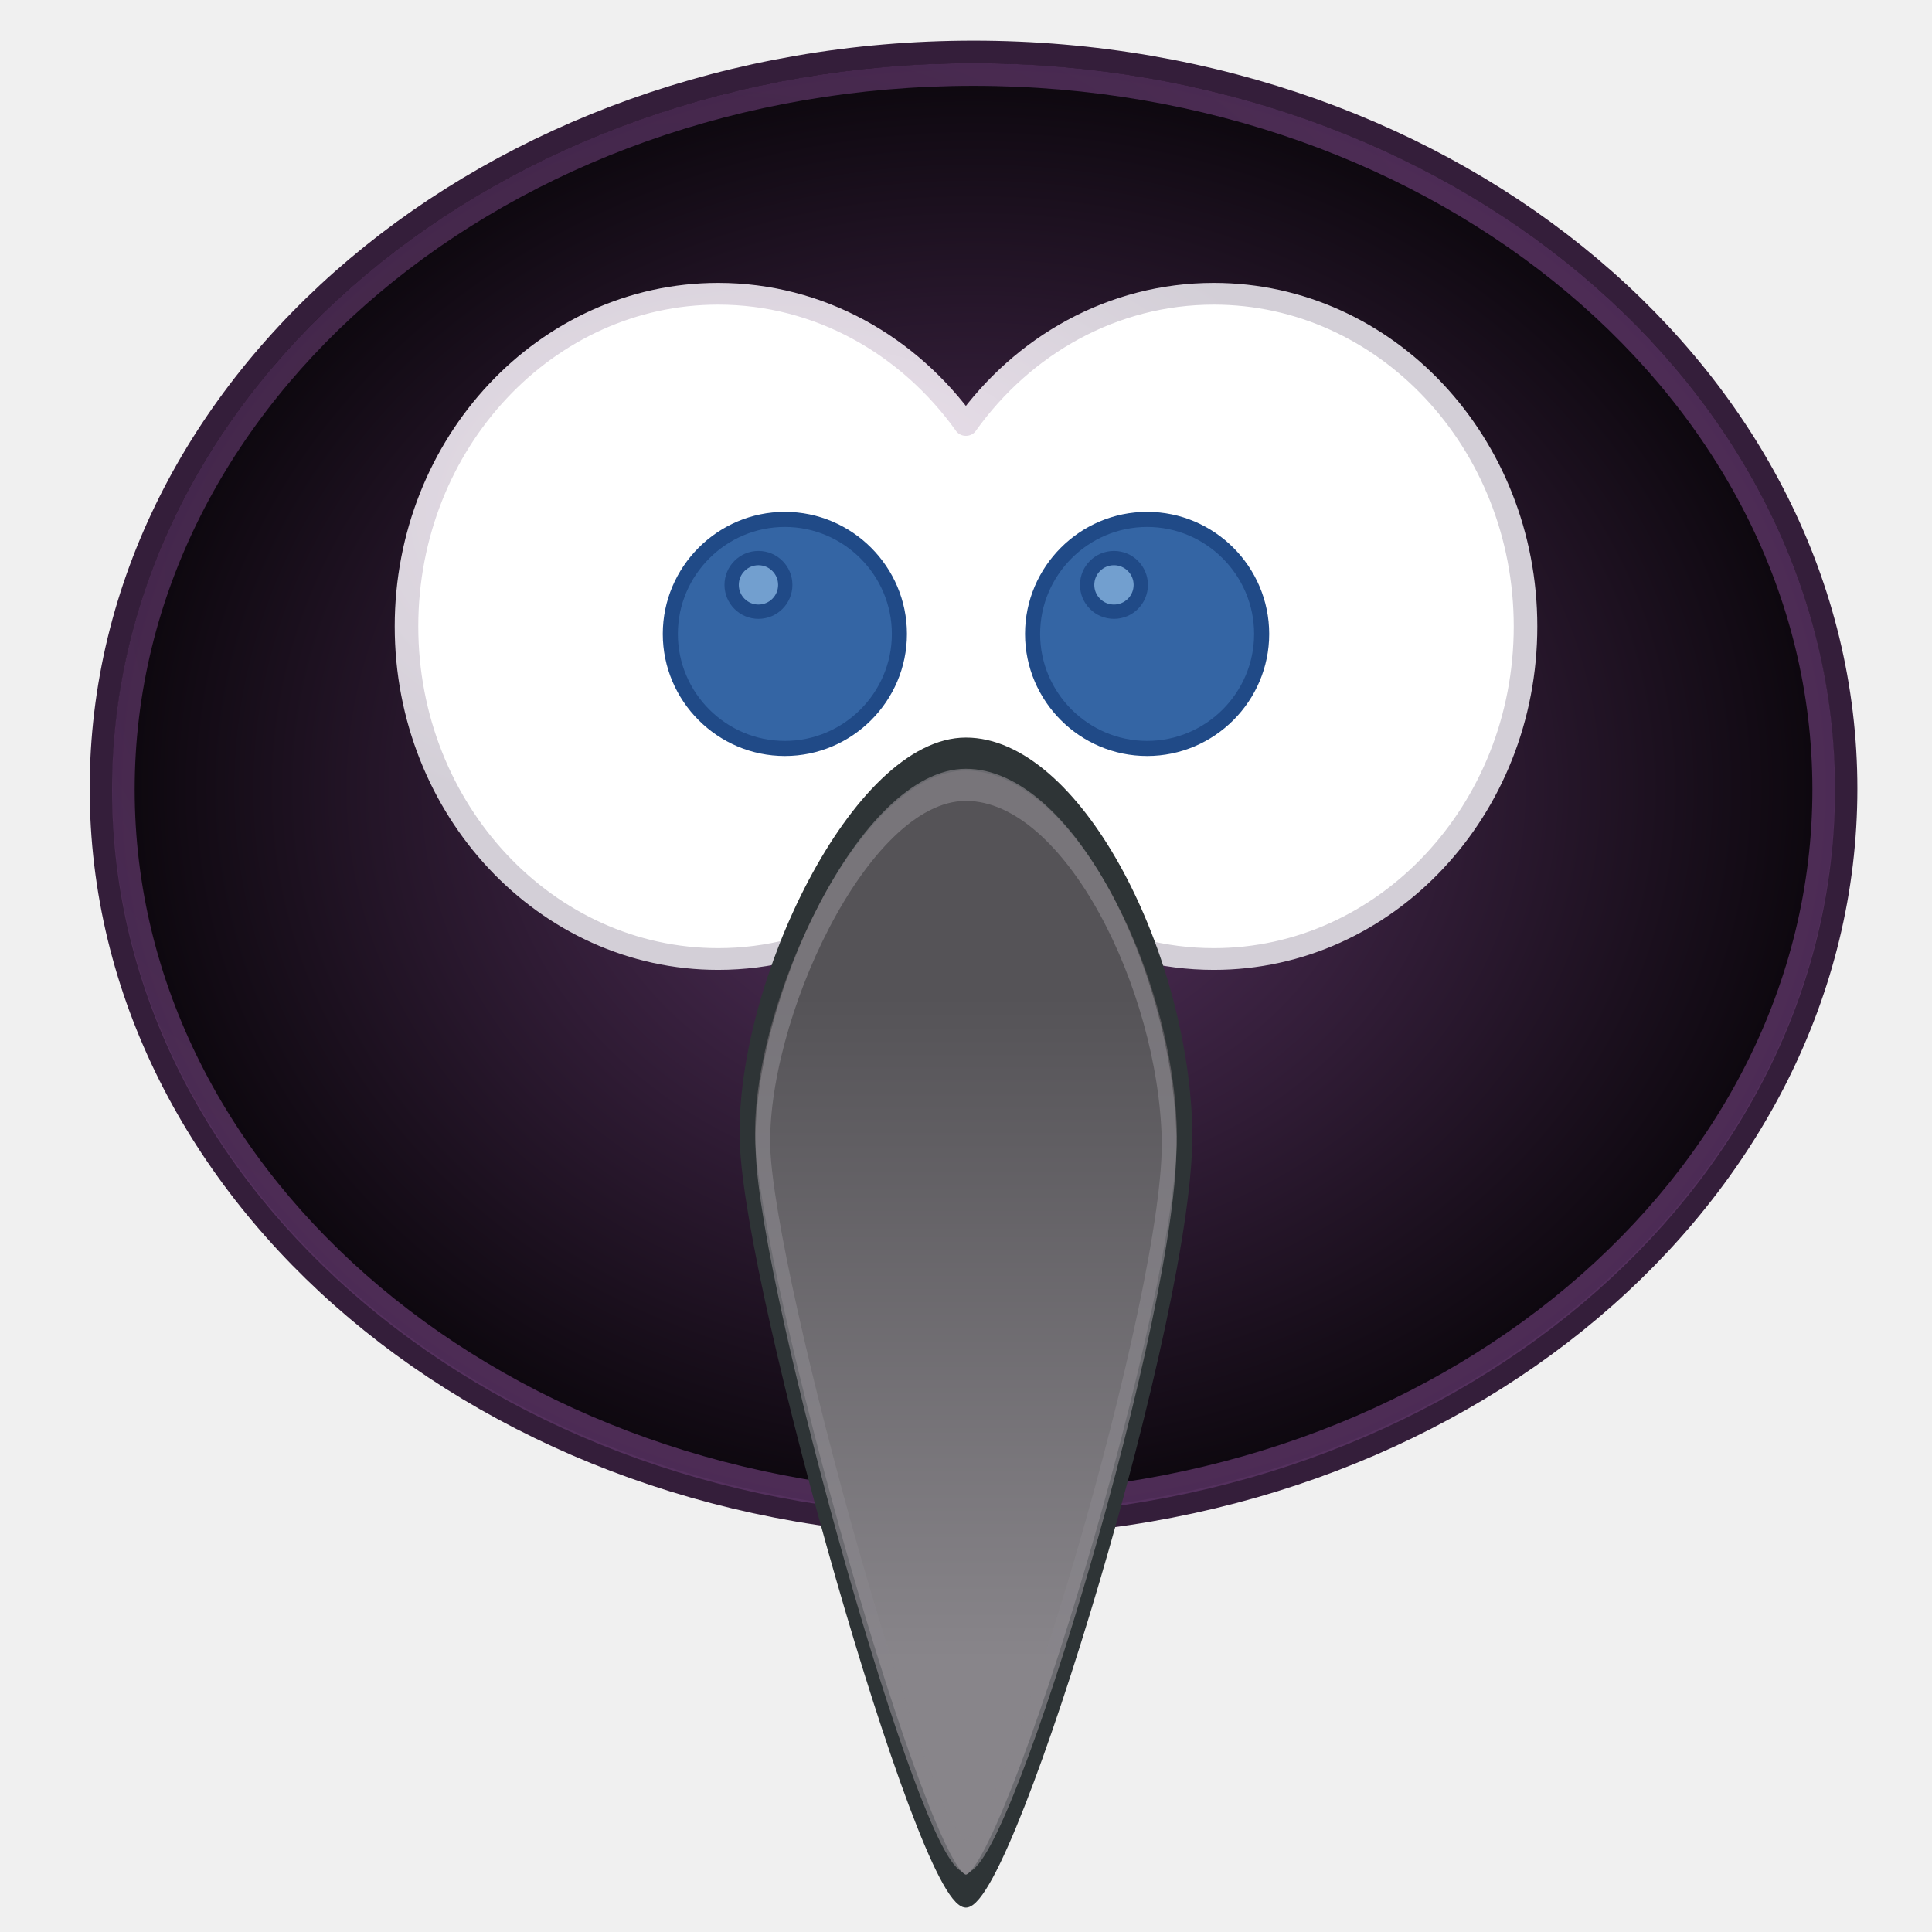
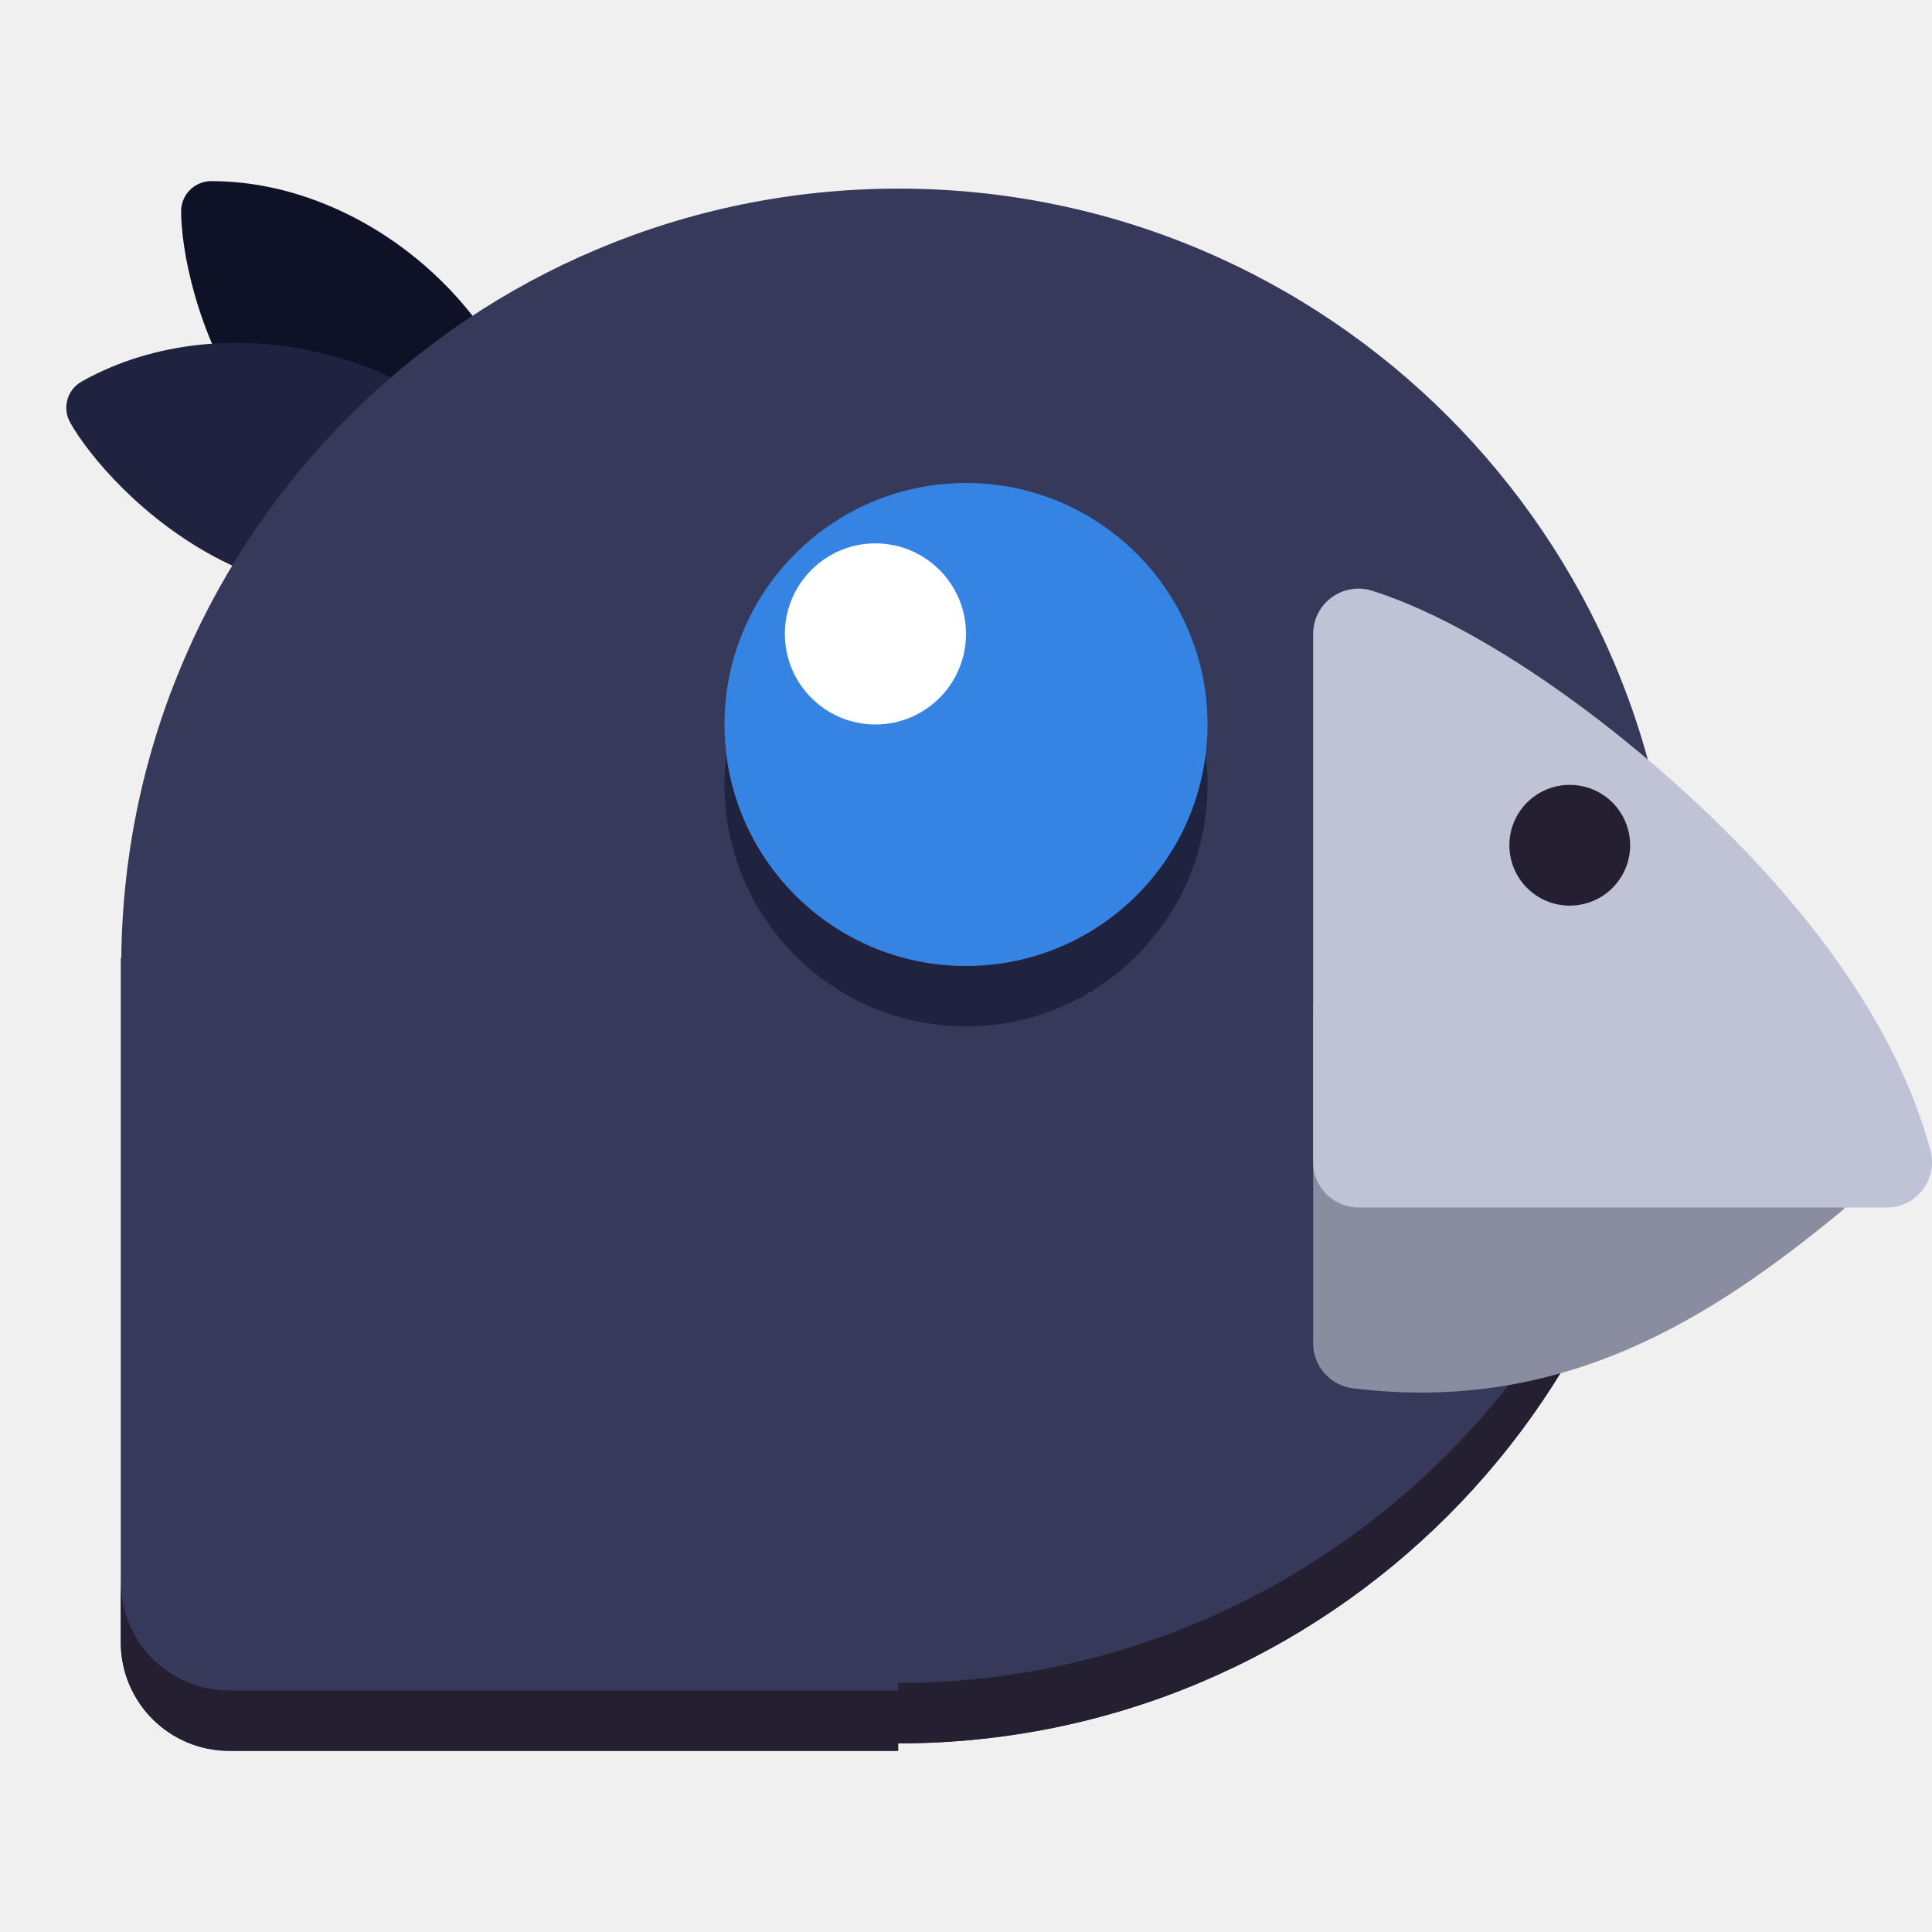
- <svg xmlns="http://www.w3.org/2000/svg" xmlns:xlink="http://www.w3.org/1999/xlink" width="512" height="512" viewBox="0 0 135.467 135.467" version="1.1" id="svg1301">
-   <defs id="defs1295">
-     <linearGradient id="linearGradient2057">
-       <stop style="stop-color:#46284d;stop-opacity:1" offset="0" id="stop2053" />
-       <stop style="stop-color:#5c3566;stop-opacity:1" offset="1" id="stop2055" />
-     </linearGradient>
-     <linearGradient id="linearGradient2049">
-       <stop style="stop-color:#eee2ee;stop-opacity:1" offset="0" id="stop2045" />
-       <stop style="stop-color:#d3cfd7;stop-opacity:1" offset="1" id="stop2047" />
-     </linearGradient>
-     <linearGradient id="linearGradient2023">
-       <stop style="stop-color:#5c3566;stop-opacity:1" offset="0" id="stop2019" />
-       <stop style="stop-color:#0a060b;stop-opacity:1" offset="1" id="stop2021" />
-     </linearGradient>
-     <linearGradient xlink:href="#linearGradient5954" id="linearGradient6270" gradientUnits="userSpaceOnUse" x1="194.684" y1="105.439" x2="194.684" y2="132.012" />
-     <linearGradient id="linearGradient5954">
-       <stop style="stop-color:#555357;stop-opacity:1" offset="0" id="stop5956" />
-       <stop style="stop-color:#88858a;stop-opacity:1" offset="1" id="stop5958" />
-     </linearGradient>
-     <linearGradient xlink:href="#linearGradient5954" id="linearGradient1993" gradientUnits="userSpaceOnUse" x1="194.482" y1="105.051" x2="194.482" y2="132.106" />
-     <radialGradient xlink:href="#linearGradient2023" id="radialGradient2027" cx="68.07" cy="228.863" fx="68.07" fy="228.863" r="61.383" gradientTransform="matrix(1.004528,0,0,0.8480834,-0.1158457,22.73622)" gradientUnits="userSpaceOnUse" />
-     <radialGradient xlink:href="#linearGradient2049" id="radialGradient2051" cx="-199.884" cy="751.411" fx="-199.884" fy="751.411" r="142.83" gradientTransform="matrix(1,0,0,0.6506508,0,279.0802)" gradientUnits="userSpaceOnUse" />
-     <radialGradient xlink:href="#linearGradient2057" id="radialGradient2061" cx="48.683" cy="210.217" fx="48.683" fy="210.217" r="60.325" gradientUnits="userSpaceOnUse" gradientTransform="matrix(1.001069,0,0,0.8419914,-0.07299608,24.30305)" />
-     <radialGradient xlink:href="#linearGradient2049" id="radialGradient2214" gradientUnits="userSpaceOnUse" gradientTransform="matrix(1,0,0,0.6506508,0,279.0802)" cx="-204.979" cy="751.574" fx="-204.979" fy="751.574" r="142.83" />
-   </defs>
-   <g id="layer1" transform="translate(0,-161.5333)">
-     <ellipse style="opacity:1;fill:url(#radialGradient2027);fill-opacity:1;fill-rule:evenodd;stroke:#341e3a;stroke-width:1.588;stroke-linecap:butt;stroke-linejoin:round;stroke-miterlimit:4;stroke-dasharray:none;stroke-dashoffset:0;stroke-opacity:1" id="path2016" cx="68.262" cy="216.831" rx="61.179" ry="51.654" />
-     <g id="g6326" clip-path="none" transform="matrix(0.2796413,0,0,0.258007,112.3538,-0.656622)" style="stroke:url(#radialGradient2051);stroke-width:3.601;stroke-miterlimit:4;stroke-dasharray:none">
-       <path id="path2387_1_" style="fill:#ffffff;fill-opacity:1;stroke:url(#radialGradient2214);stroke-width:5.91;stroke-linecap:round;stroke-linejoin:round;stroke-miterlimit:4;stroke-dasharray:none;stroke-opacity:1" d="m -221.696,708.462 c -43.129,0 -78.155,40.498 -78.155,90.397 0,49.899 35.026,90.394 78.155,90.394 25.342,0 47.831,-13.999 62.107,-35.661 14.276,21.678 36.814,35.661 62.17,35.661 43.124,0 78.153,-40.498 78.153,-90.394 0,-49.902 -35.029,-90.397 -78.153,-90.397 -25.353,0 -47.894,13.988 -62.17,35.664 -14.276,-21.656 -36.77,-35.664 -62.107,-35.664 z" />
-     </g>
-     <ellipse cy="216.898" cx="68.262" id="circle2039" style="opacity:0.797;fill:none;fill-opacity:1;fill-rule:evenodd;stroke:url(#radialGradient2061);stroke-width:1.586;stroke-linecap:butt;stroke-linejoin:round;stroke-miterlimit:4;stroke-dasharray:none;stroke-dashoffset:0;stroke-opacity:1" rx="59.612" ry="50.139" />
-     <g transform="matrix(0.8094855,0,0,1.723037,-89.70348,50.35245)" id="g4231" style="stroke:#2e3436;stroke-width:1.344;stroke-miterlimit:4;stroke-dasharray:none;stroke-opacity:1">
-       <g id="g319" style="fill:url(#linearGradient6270);fill-opacity:1;stroke:#2e3436;stroke-width:1.344;stroke-miterlimit:4;stroke-dasharray:none;stroke-opacity:1">
-         <linearGradient x1="348.288" y1="-137.292" x2="361.629" y2="-137.292" id="linearGradient4266" gradientUnits="userSpaceOnUse" gradientTransform="matrix(0.6415,0,0,-0.7781,-31.1663,4.888)">
-           <stop style="stop-color:#fbb045;stop-opacity:1;fill-opacity:1;fill:url(#linearGradient5960)" offset="0" id="stop4268" />
-           <stop style="stop-color:#c77829;stop-opacity:1;fill-opacity:1;fill:url(#linearGradient5960)" offset="1" id="stop4270" />
-         </linearGradient>
-         <path d="m 194.482,95.213 c -9.511,0 -19.326,9.801 -18.918,15.724 0.406,5.924 15.255,30.546 18.918,30.546 3.665,0 19.345,-24.128 18.937,-31.04 -0.406,-6.911 -9.426,-15.23 -18.937,-15.23 z" style="display:inline;fill:url(#linearGradient1993);fill-opacity:1;stroke:#2e3436;stroke-width:1.344;stroke-miterlimit:4;stroke-dasharray:none;stroke-opacity:1" id="path2391_1_" />
-       </g>
-     </g>
-     <path id="path6283" d="m 55.034,197.952 c -4.42,0 -8.032,3.611 -8.032,8.031 0,4.42 3.611,8.03 8.032,8.03 4.419,0 8.03,-3.61 8.03,-8.03 0,-4.42 -3.611,-8.031 -8.03,-8.031 z" style="color:#000000;font-style:normal;font-variant:normal;font-weight:normal;font-stretch:normal;line-height:normal;font-family:sans-serif;-inkscape-font-specification:sans-serif;text-indent:0;text-align:start;text-decoration:none;text-decoration-line:none;letter-spacing:normal;word-spacing:normal;text-transform:none;writing-mode:lr-tb;direction:ltr;baseline-shift:baseline;text-anchor:start;clip-rule:nonzero;display:inline;overflow:visible;visibility:visible;color-interpolation:sRGB;color-interpolation-filters:linearRGB;fill:#3465a4;fill-opacity:1;fill-rule:nonzero;stroke:#204a87;stroke-width:1.058;stroke-miterlimit:4;stroke-dasharray:none;stroke-opacity:1;marker:none;color-rendering:auto;image-rendering:auto;shape-rendering:auto;text-rendering:auto;enable-background:accumulate" />
-     <path style="color:#000000;font-style:normal;font-variant:normal;font-weight:normal;font-stretch:normal;line-height:normal;font-family:sans-serif;-inkscape-font-specification:sans-serif;text-indent:0;text-align:start;text-decoration:none;text-decoration-line:none;letter-spacing:normal;word-spacing:normal;text-transform:none;writing-mode:lr-tb;direction:ltr;baseline-shift:baseline;text-anchor:start;clip-rule:nonzero;display:inline;overflow:visible;visibility:visible;color-interpolation:sRGB;color-interpolation-filters:linearRGB;fill:#3465a4;fill-opacity:1;fill-rule:nonzero;stroke:#204a87;stroke-width:1.058;stroke-miterlimit:4;stroke-dasharray:none;stroke-opacity:1;marker:none;color-rendering:auto;image-rendering:auto;shape-rendering:auto;text-rendering:auto;enable-background:accumulate" d="m 80.434,197.952 c -4.42,0 -8.032,3.611 -8.032,8.031 0,4.42 3.611,8.03 8.032,8.03 4.419,0 8.03,-3.61 8.03,-8.03 0,-4.42 -3.611,-8.031 -8.03,-8.031 z" id="path3301_1_" />
-     <circle style="opacity:1;fill:#729fcf;fill-opacity:1;fill-rule:evenodd;stroke:#204a87;stroke-width:1.003;stroke-linecap:butt;stroke-linejoin:round;stroke-miterlimit:4;stroke-dasharray:none;stroke-dashoffset:0;stroke-opacity:1" id="path1999" cx="53.181" cy="202.544" r="1.88" />
-     <circle style="opacity:1;fill:#729fcf;fill-opacity:1;fill-rule:evenodd;stroke:#204a87;stroke-width:1.003;stroke-linecap:butt;stroke-linejoin:round;stroke-miterlimit:4;stroke-dasharray:none;stroke-dashoffset:0;stroke-opacity:1" id="path1999-3" cx="78.108" cy="202.544" r="1.88" />
-     <g style="display:inline;fill:none;stroke:#88858a;stroke-width:1.358;stroke-miterlimit:4;stroke-dasharray:none;stroke-opacity:1" id="g2073" transform="matrix(0.7590433,0,0,1.657581,-79.87251,58.24736)">
-       <g style="fill:none;fill-opacity:1;stroke:#88858a;stroke-width:1.358;stroke-miterlimit:4;stroke-dasharray:none;stroke-opacity:1" id="g2071">
-         <linearGradient gradientTransform="matrix(0.6415,0,0,-0.7781,-31.1663,4.888)" gradientUnits="userSpaceOnUse" id="linearGradient2067" y2="-137.292" x2="361.629" y1="-137.292" x1="348.288">
-           <stop id="stop2063" offset="0" style="stop-color:#fbb045;stop-opacity:1;fill-opacity:1;fill:url(#linearGradient5960)" />
-           <stop id="stop2065" offset="1" style="stop-color:#c77829;stop-opacity:1;fill-opacity:1;fill:url(#linearGradient5960)" />
-         </linearGradient>
-         <path id="path2069" style="display:inline;opacity:0.685;fill:none;fill-opacity:1;stroke:#88858a;stroke-width:1.358;stroke-miterlimit:4;stroke-dasharray:none;stroke-opacity:1" d="m 194.456,95.511 c -9.426,0 -19.154,9.603 -18.749,15.406 0.402,5.804 15.119,29.929 18.749,29.929 3.632,0 19.172,-23.641 18.767,-30.413 -0.402,-6.771 -9.342,-14.922 -18.767,-14.922 z" />
-       </g>
-     </g>
-   </g>
+ <svg xmlns="http://www.w3.org/2000/svg" height="128px" viewBox="0 0 128 128" width="128px">
+   <path d="m 14 12 c 11 0 22 10 22 22 c 0 1.109 -0.891 2 -2 2 c -18 0 -22 -17 -22 -22 c 0 -1.109 0.891 -2 2 -2 z m 0 0" fill="#0f1126" />
+   <path d="m 5.414 25.277 c 9.582 -5.402 24.074 -2.094 29.965 8.359 c 0.547 0.965 0.207 2.18 -0.758 2.727 c -15.684 8.836 -27.516 -4.008 -29.969 -8.363 c -0.543 -0.965 -0.207 -2.18 0.762 -2.723 z m 0 0" fill="#202340" />
+   <path d="m 59.504 12.496 c -28.227 0.02 -51.18 22.758 -51.469 50.984 c -0.012 -0.008 -0.023 -0.012 -0.035 -0.016 v 45.328 c 0 3.992 3.215 7.207 7.207 7.207 h 44.297 v -0.496 c 28.445 0 51.504 -23.059 51.504 -51.504 s -23.059 -51.504 -51.504 -51.504 z m 0 0" fill="#363959" />
+   <path d="m 80 52 c 0 8.836 -7.164 16 -16 16 s -16 -7.164 -16 -16 s 7.164 -16 16 -16 s 16 7.164 16 16 z m 0 0" fill="#202340" />
+   <path d="m 80 48 c 0 8.836 -7.164 16 -16 16 s -16 -7.164 -16 -16 s 7.164 -16 16 -16 s 16 7.164 16 16 z m 0 0" fill="#3584e4" />
+   <path d="m 64 42 c 0 3.312 -2.688 6 -6 6 s -6 -2.688 -6 -6 s 2.688 -6 6 -6 s 6 2.688 6 6 z m 0 0" fill="#ffffff" />
+   <path d="m 110.863 62 c -1.07 27.605 -23.734 49.449 -51.359 49.504 v 0.496 h -44.297 c -3.992 0 -7.207 -3.215 -7.207 -7.207 v 4 c 0 3.992 3.215 7.207 7.207 7.207 h 44.297 v -0.496 c 28.445 0 51.504 -23.059 51.504 -51.504 c -0.035 -0.668 -0.082 -1.336 -0.145 -2 z m 0 0" fill="#241f31" />
+   <path d="m 91.031 64.184 c -1.957 -0.719 -4.031 0.73 -4.031 2.816 v 22 c 0 1.516 1.129 2.789 2.629 2.977 c 13.965 1.734 23.848 -4.734 32.277 -11.656 c 1.789 -1.477 1.305 -4.336 -0.875 -5.137 z m 0 0" fill="#8a8ca0" />
+   <path d="m 90.902 39.137 c -1.934 -0.605 -3.902 0.836 -3.902 2.863 v 35 c 0 1.656 1.344 3 3 3 h 35 c 1.973 0 3.41 -1.871 2.898 -3.777 c -2.395 -8.938 -9.07 -17.188 -16.324 -23.789 c -7.254 -6.602 -14.961 -11.5 -20.672 -13.297 z m 0 0" fill="#c0c2d6" />
+   <path d="m 108 56 c 0 2.211 -1.789 4 -4 4 s -4 -1.789 -4 -4 s 1.789 -4 4 -4 s 4 1.789 4 4 z m 0 0" fill="#241f31" />
</svg>
